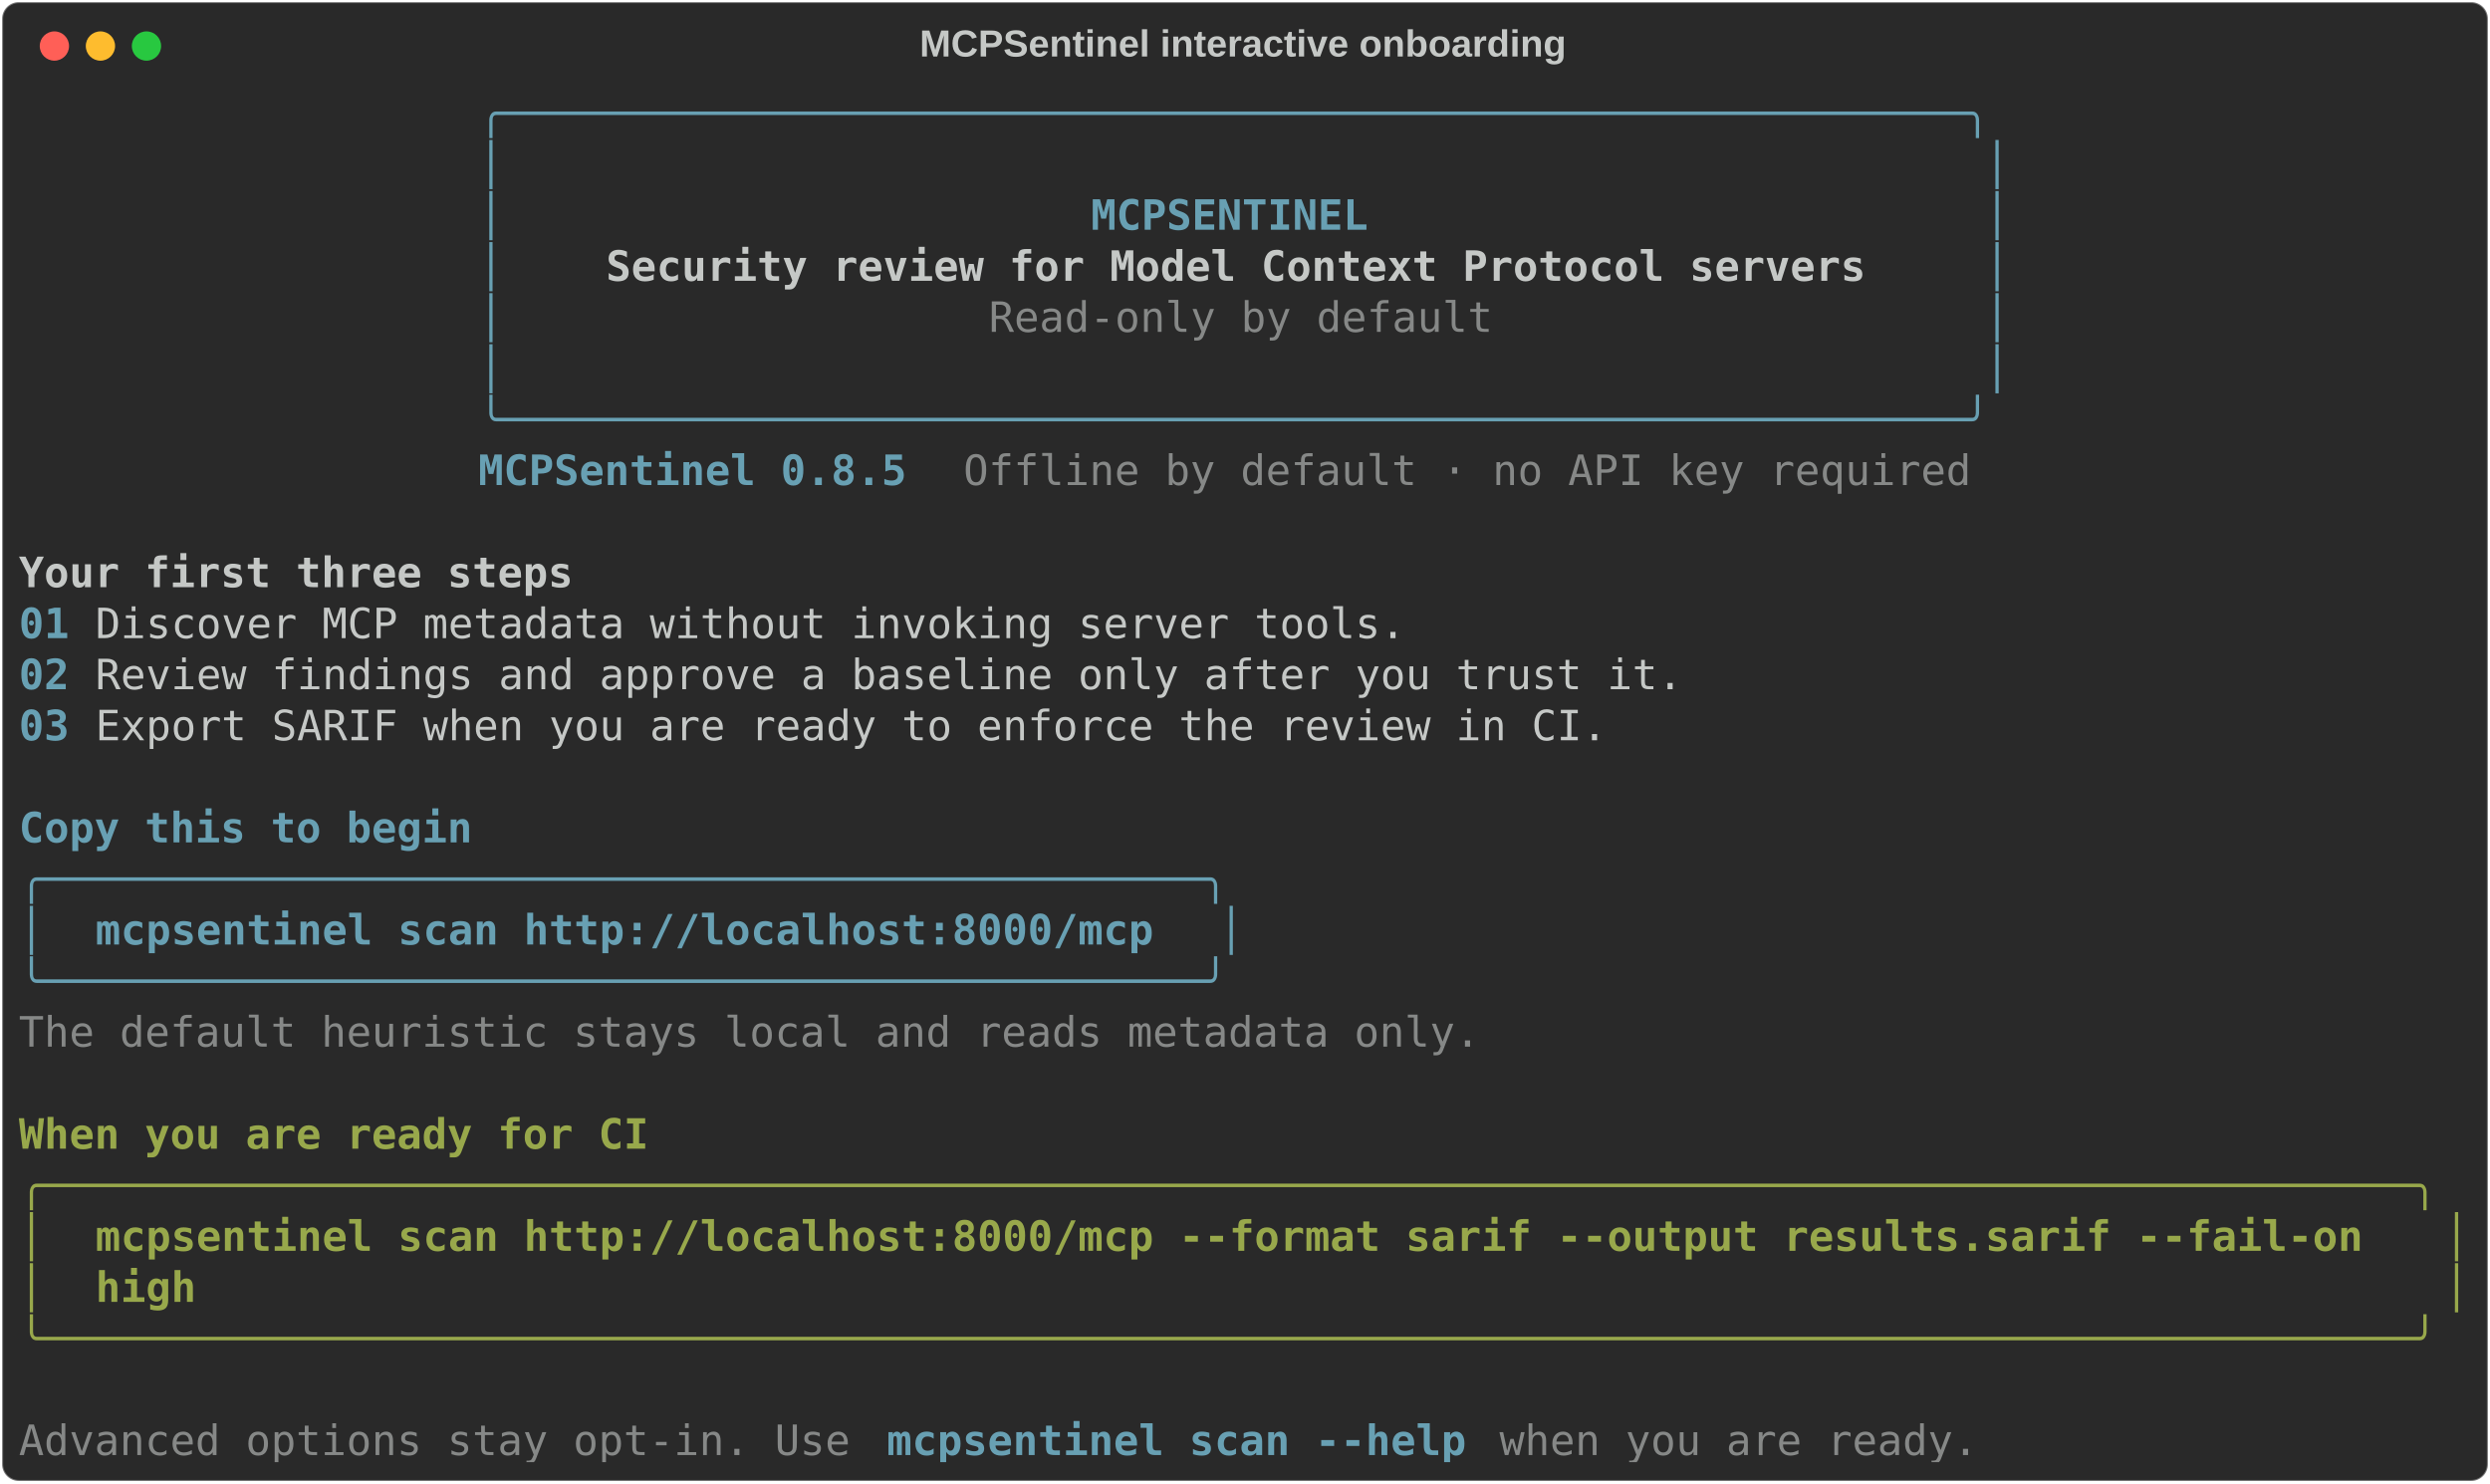
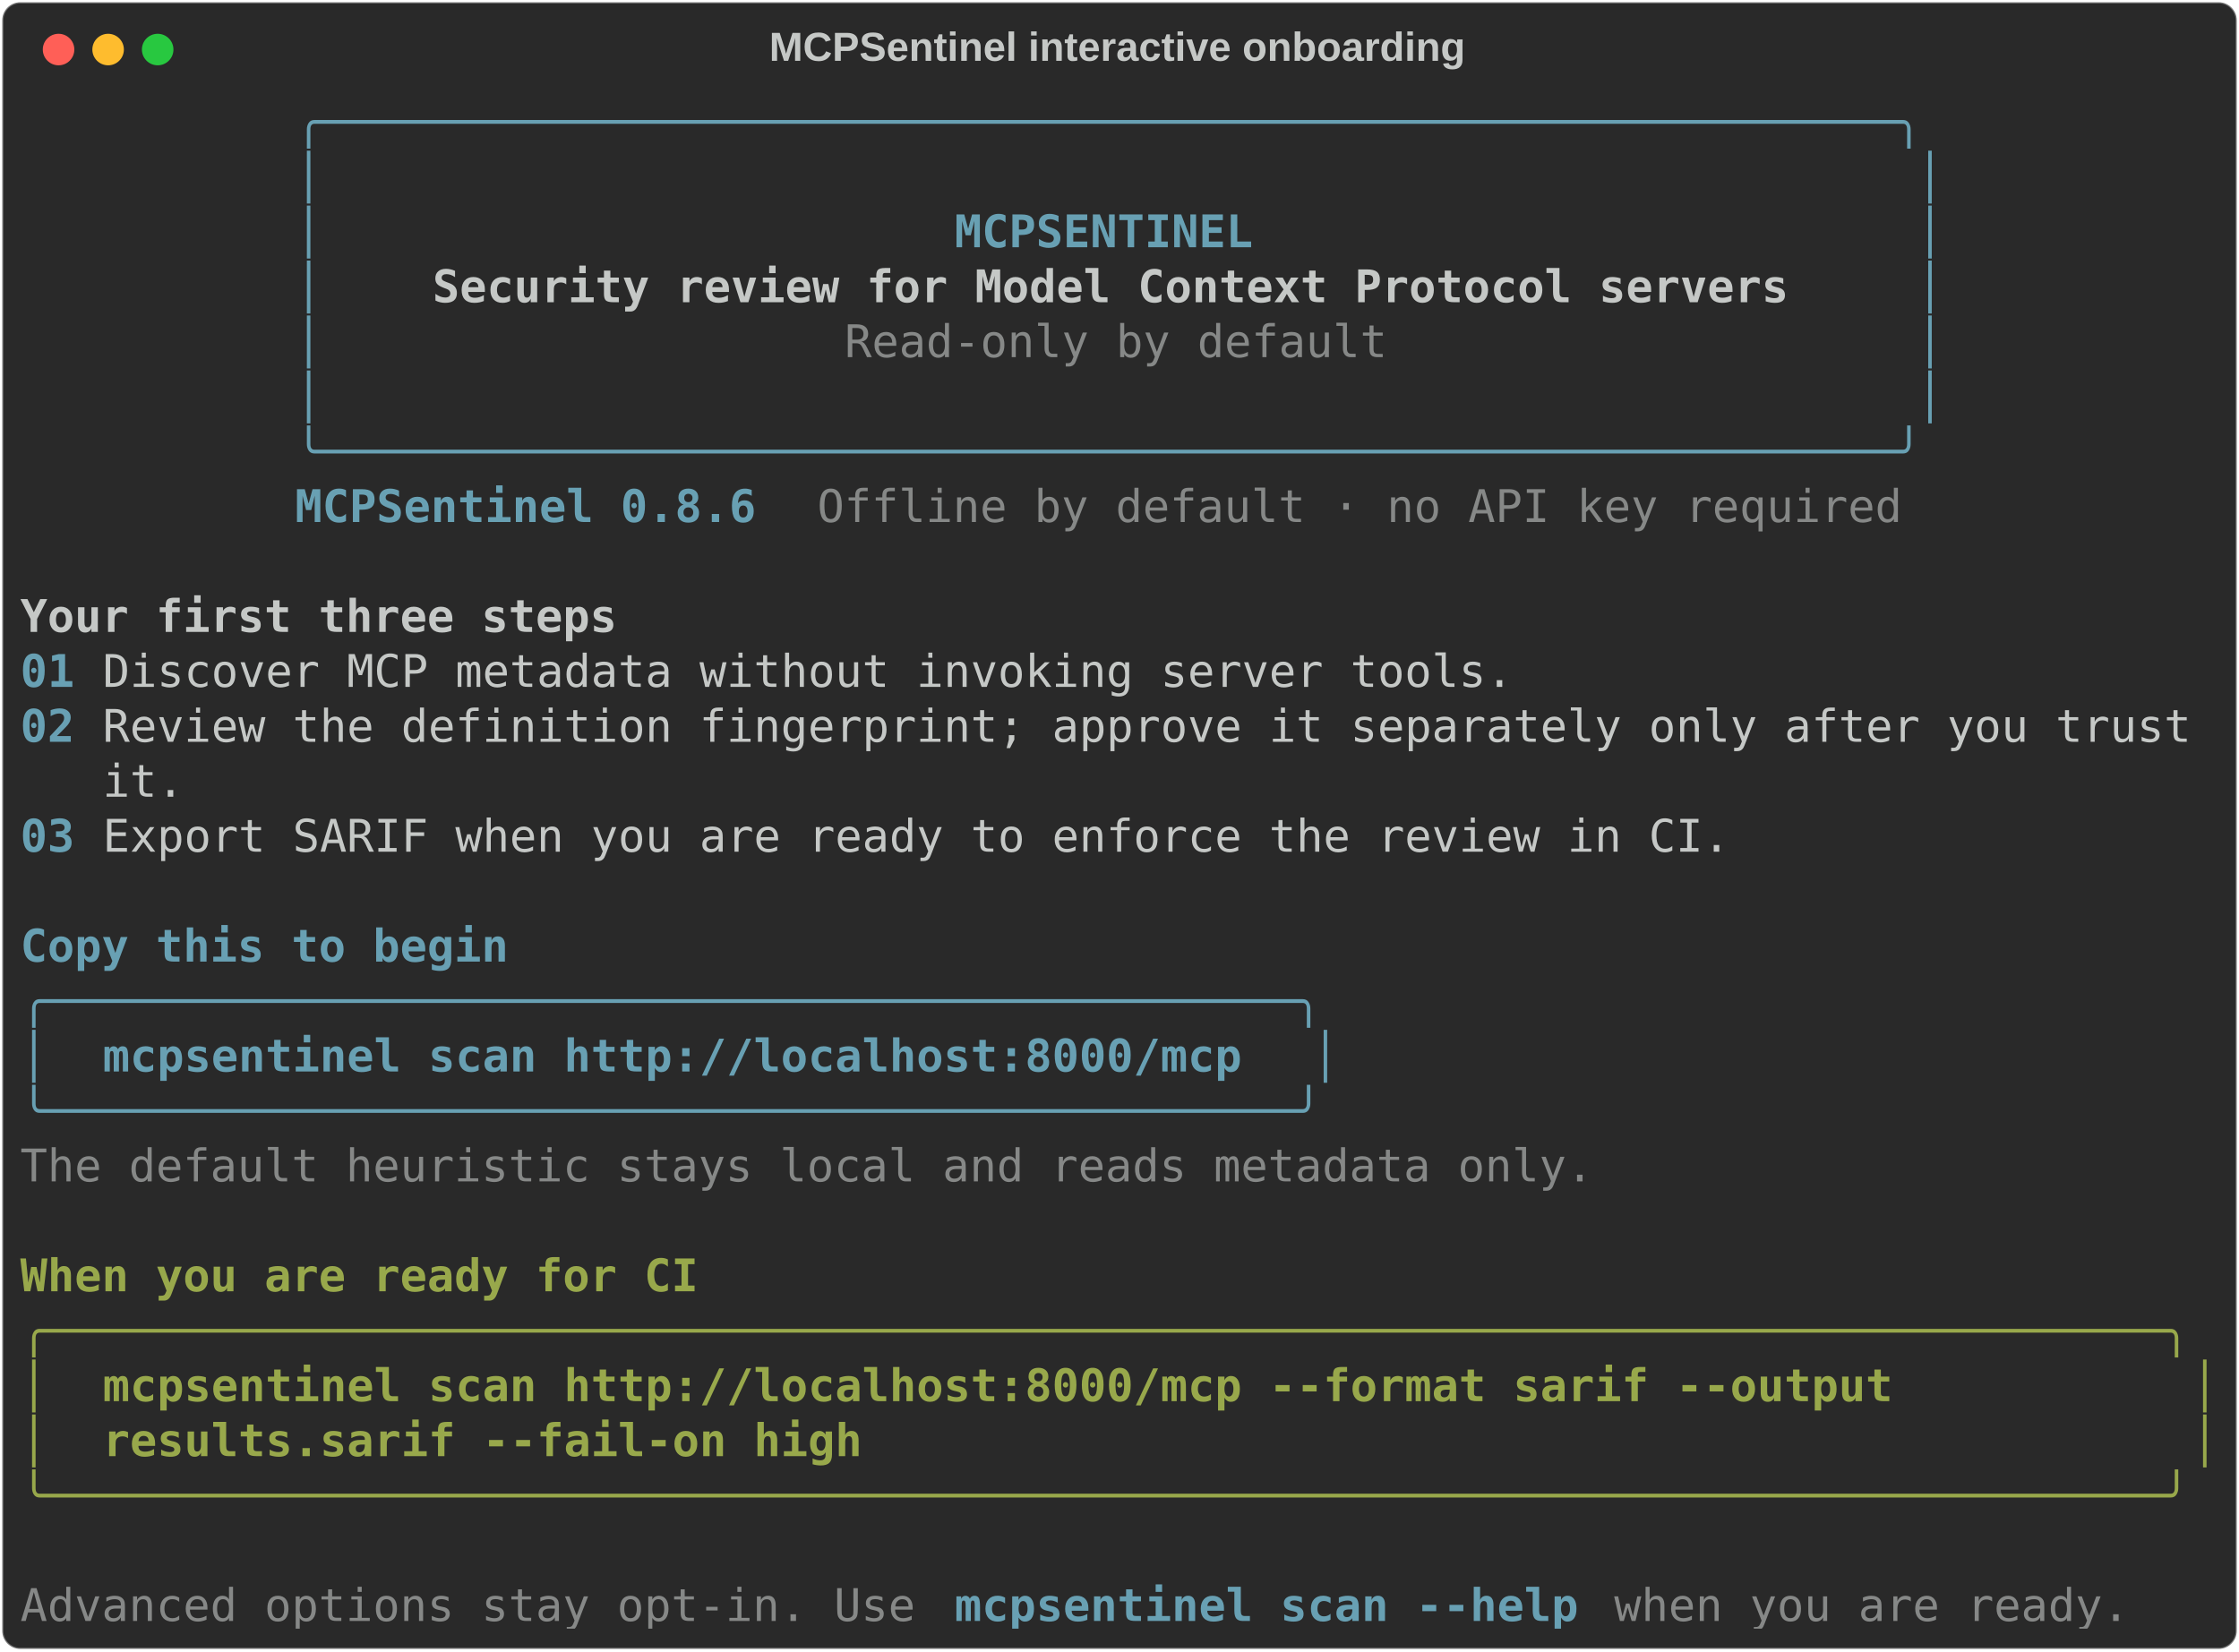
- <svg xmlns="http://www.w3.org/2000/svg" class="rich-terminal" viewBox="0 0 1190 708.8">
+ <svg xmlns="http://www.w3.org/2000/svg" class="rich-terminal" viewBox="0 0 994 733.2">
  <style>

    @font-face {
        font-family: "Fira Code";
        src: local("FiraCode-Regular"),
                url("https://cdnjs.cloudflare.com/ajax/libs/firacode/6.2.0/woff2/FiraCode-Regular.woff2") format("woff2"),
                url("https://cdnjs.cloudflare.com/ajax/libs/firacode/6.2.0/woff/FiraCode-Regular.woff") format("woff");
        font-style: normal;
        font-weight: 400;
    }
    @font-face {
        font-family: "Fira Code";
        src: local("FiraCode-Bold"),
                url("https://cdnjs.cloudflare.com/ajax/libs/firacode/6.2.0/woff2/FiraCode-Bold.woff2") format("woff2"),
                url("https://cdnjs.cloudflare.com/ajax/libs/firacode/6.2.0/woff/FiraCode-Bold.woff") format("woff");
        font-style: bold;
        font-weight: 700;
    }

-     .terminal-330655426-matrix {
+     .terminal-1805406319-matrix {
        font-family: Fira Code, monospace;
        font-size: 20px;
        line-height: 24.4px;
        font-variant-east-asian: full-width;
    }

-     .terminal-330655426-title {
+     .terminal-1805406319-title {
        font-size: 18px;
        font-weight: bold;
        font-family: arial;
    }

-     .terminal-330655426-r1 { fill: #c5c8c6 }
- .terminal-330655426-r2 { fill: #68a0b3 }
- .terminal-330655426-r3 { fill: #68a0b3;font-weight: bold }
- .terminal-330655426-r4 { fill: #c5c8c6;font-weight: bold }
- .terminal-330655426-r5 { fill: #868887 }
- .terminal-330655426-r6 { fill: #98a84b;font-weight: bold }
- .terminal-330655426-r7 { fill: #98a84b }
+     .terminal-1805406319-r1 { fill: #c5c8c6 }
+ .terminal-1805406319-r2 { fill: #68a0b3 }
+ .terminal-1805406319-r3 { fill: #68a0b3;font-weight: bold }
+ .terminal-1805406319-r4 { fill: #c5c8c6;font-weight: bold }
+ .terminal-1805406319-r5 { fill: #868887 }
+ .terminal-1805406319-r6 { fill: #98a84b;font-weight: bold }
+ .terminal-1805406319-r7 { fill: #98a84b }
    </style>
  <defs>
-     <clipPath id="terminal-330655426-clip-terminal">
-       <rect x="0" y="0" width="1170.2" height="657.8" />
-     </clipPath>
-     <clipPath id="terminal-330655426-line-0">
-       <rect x="0" y="1.5" width="1171.2" height="24.65" />
-     </clipPath>
-     <clipPath id="terminal-330655426-line-1">
-       <rect x="0" y="25.9" width="1171.2" height="24.65" />
-     </clipPath>
-     <clipPath id="terminal-330655426-line-2">
-       <rect x="0" y="50.3" width="1171.2" height="24.65" />
-     </clipPath>
-     <clipPath id="terminal-330655426-line-3">
-       <rect x="0" y="74.7" width="1171.2" height="24.65" />
-     </clipPath>
-     <clipPath id="terminal-330655426-line-4">
-       <rect x="0" y="99.1" width="1171.2" height="24.65" />
-     </clipPath>
-     <clipPath id="terminal-330655426-line-5">
-       <rect x="0" y="123.5" width="1171.2" height="24.65" />
-     </clipPath>
-     <clipPath id="terminal-330655426-line-6">
-       <rect x="0" y="147.9" width="1171.2" height="24.65" />
-     </clipPath>
-     <clipPath id="terminal-330655426-line-7">
-       <rect x="0" y="172.3" width="1171.2" height="24.65" />
-     </clipPath>
-     <clipPath id="terminal-330655426-line-8">
-       <rect x="0" y="196.7" width="1171.2" height="24.65" />
-     </clipPath>
-     <clipPath id="terminal-330655426-line-9">
-       <rect x="0" y="221.1" width="1171.2" height="24.65" />
-     </clipPath>
-     <clipPath id="terminal-330655426-line-10">
-       <rect x="0" y="245.5" width="1171.2" height="24.65" />
-     </clipPath>
-     <clipPath id="terminal-330655426-line-11">
-       <rect x="0" y="269.9" width="1171.2" height="24.65" />
-     </clipPath>
-     <clipPath id="terminal-330655426-line-12">
-       <rect x="0" y="294.3" width="1171.2" height="24.65" />
-     </clipPath>
-     <clipPath id="terminal-330655426-line-13">
-       <rect x="0" y="318.7" width="1171.2" height="24.65" />
-     </clipPath>
-     <clipPath id="terminal-330655426-line-14">
-       <rect x="0" y="343.1" width="1171.2" height="24.65" />
-     </clipPath>
-     <clipPath id="terminal-330655426-line-15">
-       <rect x="0" y="367.5" width="1171.2" height="24.65" />
-     </clipPath>
-     <clipPath id="terminal-330655426-line-16">
-       <rect x="0" y="391.9" width="1171.2" height="24.65" />
-     </clipPath>
-     <clipPath id="terminal-330655426-line-17">
-       <rect x="0" y="416.3" width="1171.2" height="24.65" />
-     </clipPath>
-     <clipPath id="terminal-330655426-line-18">
-       <rect x="0" y="440.7" width="1171.2" height="24.65" />
-     </clipPath>
-     <clipPath id="terminal-330655426-line-19">
-       <rect x="0" y="465.1" width="1171.2" height="24.65" />
-     </clipPath>
-     <clipPath id="terminal-330655426-line-20">
-       <rect x="0" y="489.5" width="1171.2" height="24.65" />
-     </clipPath>
-     <clipPath id="terminal-330655426-line-21">
-       <rect x="0" y="513.9" width="1171.2" height="24.65" />
-     </clipPath>
-     <clipPath id="terminal-330655426-line-22">
-       <rect x="0" y="538.3" width="1171.2" height="24.65" />
-     </clipPath>
-     <clipPath id="terminal-330655426-line-23">
-       <rect x="0" y="562.7" width="1171.2" height="24.65" />
-     </clipPath>
-     <clipPath id="terminal-330655426-line-24">
-       <rect x="0" y="587.1" width="1171.2" height="24.65" />
-     </clipPath>
-     <clipPath id="terminal-330655426-line-25">
-       <rect x="0" y="611.5" width="1171.2" height="24.65" />
+     <clipPath id="terminal-1805406319-clip-terminal">
+       <rect x="0" y="0" width="975.0" height="682.2" />
+     </clipPath>
+     <clipPath id="terminal-1805406319-line-0">
+       <rect x="0" y="1.5" width="976" height="24.65" />
+     </clipPath>
+     <clipPath id="terminal-1805406319-line-1">
+       <rect x="0" y="25.9" width="976" height="24.65" />
+     </clipPath>
+     <clipPath id="terminal-1805406319-line-2">
+       <rect x="0" y="50.3" width="976" height="24.65" />
+     </clipPath>
+     <clipPath id="terminal-1805406319-line-3">
+       <rect x="0" y="74.7" width="976" height="24.65" />
+     </clipPath>
+     <clipPath id="terminal-1805406319-line-4">
+       <rect x="0" y="99.1" width="976" height="24.65" />
+     </clipPath>
+     <clipPath id="terminal-1805406319-line-5">
+       <rect x="0" y="123.5" width="976" height="24.65" />
+     </clipPath>
+     <clipPath id="terminal-1805406319-line-6">
+       <rect x="0" y="147.9" width="976" height="24.65" />
+     </clipPath>
+     <clipPath id="terminal-1805406319-line-7">
+       <rect x="0" y="172.3" width="976" height="24.65" />
+     </clipPath>
+     <clipPath id="terminal-1805406319-line-8">
+       <rect x="0" y="196.7" width="976" height="24.65" />
+     </clipPath>
+     <clipPath id="terminal-1805406319-line-9">
+       <rect x="0" y="221.1" width="976" height="24.65" />
+     </clipPath>
+     <clipPath id="terminal-1805406319-line-10">
+       <rect x="0" y="245.5" width="976" height="24.65" />
+     </clipPath>
+     <clipPath id="terminal-1805406319-line-11">
+       <rect x="0" y="269.9" width="976" height="24.65" />
+     </clipPath>
+     <clipPath id="terminal-1805406319-line-12">
+       <rect x="0" y="294.3" width="976" height="24.65" />
+     </clipPath>
+     <clipPath id="terminal-1805406319-line-13">
+       <rect x="0" y="318.7" width="976" height="24.65" />
+     </clipPath>
+     <clipPath id="terminal-1805406319-line-14">
+       <rect x="0" y="343.1" width="976" height="24.65" />
+     </clipPath>
+     <clipPath id="terminal-1805406319-line-15">
+       <rect x="0" y="367.5" width="976" height="24.65" />
+     </clipPath>
+     <clipPath id="terminal-1805406319-line-16">
+       <rect x="0" y="391.9" width="976" height="24.65" />
+     </clipPath>
+     <clipPath id="terminal-1805406319-line-17">
+       <rect x="0" y="416.3" width="976" height="24.65" />
+     </clipPath>
+     <clipPath id="terminal-1805406319-line-18">
+       <rect x="0" y="440.7" width="976" height="24.65" />
+     </clipPath>
+     <clipPath id="terminal-1805406319-line-19">
+       <rect x="0" y="465.1" width="976" height="24.65" />
+     </clipPath>
+     <clipPath id="terminal-1805406319-line-20">
+       <rect x="0" y="489.5" width="976" height="24.65" />
+     </clipPath>
+     <clipPath id="terminal-1805406319-line-21">
+       <rect x="0" y="513.9" width="976" height="24.65" />
+     </clipPath>
+     <clipPath id="terminal-1805406319-line-22">
+       <rect x="0" y="538.3" width="976" height="24.65" />
+     </clipPath>
+     <clipPath id="terminal-1805406319-line-23">
+       <rect x="0" y="562.7" width="976" height="24.65" />
+     </clipPath>
+     <clipPath id="terminal-1805406319-line-24">
+       <rect x="0" y="587.1" width="976" height="24.65" />
+     </clipPath>
+     <clipPath id="terminal-1805406319-line-25">
+       <rect x="0" y="611.5" width="976" height="24.65" />
+     </clipPath>
+     <clipPath id="terminal-1805406319-line-26">
+       <rect x="0" y="635.9" width="976" height="24.65" />
    </clipPath>
  </defs>
-   <rect fill="#292929" stroke="rgba(255,255,255,0.35)" stroke-width="1" x="1" y="1" width="1188" height="706.8" rx="8" />
-   <text class="terminal-330655426-title" fill="#c5c8c6" text-anchor="middle" x="594" y="27">MCPSentinel interactive onboarding</text>
+   <rect fill="#292929" stroke="rgba(255,255,255,0.35)" stroke-width="1" x="1" y="1" width="992" height="731.2" rx="8" />
+   <text class="terminal-1805406319-title" fill="#c5c8c6" text-anchor="middle" x="496" y="27">MCPSentinel interactive onboarding</text>
  <g transform="translate(26,22)">
    <circle cx="0" cy="0" r="7" fill="#ff5f57" />
    <circle cx="22" cy="0" r="7" fill="#febc2e" />
    <circle cx="44" cy="0" r="7" fill="#28c840" />
  </g>
-   <g transform="translate(9, 41)" clip-path="url(#terminal-330655426-clip-terminal)">
-     <g class="terminal-330655426-matrix">
-       <text class="terminal-330655426-r2" x="219.6" y="20" textLength="732" clip-path="url(#terminal-330655426-line-0)">╭──────────────────────────────────────────────────────────╮</text>
-       <text class="terminal-330655426-r1" x="1171.2" y="20" textLength="12.2" clip-path="url(#terminal-330655426-line-0)">
- </text>
-       <text class="terminal-330655426-r2" x="219.6" y="44.4" textLength="12.2" clip-path="url(#terminal-330655426-line-1)">│</text>
-       <text class="terminal-330655426-r2" x="939.4" y="44.4" textLength="12.2" clip-path="url(#terminal-330655426-line-1)">│</text>
-       <text class="terminal-330655426-r1" x="1171.2" y="44.4" textLength="12.2" clip-path="url(#terminal-330655426-line-1)">
- </text>
-       <text class="terminal-330655426-r2" x="219.6" y="68.8" textLength="12.2" clip-path="url(#terminal-330655426-line-2)">│</text>
-       <text class="terminal-330655426-r3" x="512.4" y="68.8" textLength="134.2" clip-path="url(#terminal-330655426-line-2)">MCPSENTINEL</text>
-       <text class="terminal-330655426-r2" x="939.4" y="68.8" textLength="12.2" clip-path="url(#terminal-330655426-line-2)">│</text>
-       <text class="terminal-330655426-r1" x="1171.2" y="68.8" textLength="12.2" clip-path="url(#terminal-330655426-line-2)">
- </text>
-       <text class="terminal-330655426-r2" x="219.6" y="93.2" textLength="12.2" clip-path="url(#terminal-330655426-line-3)">│</text>
-       <text class="terminal-330655426-r4" x="280.6" y="93.2" textLength="610" clip-path="url(#terminal-330655426-line-3)">Security review for Model Context Protocol servers</text>
-       <text class="terminal-330655426-r2" x="939.4" y="93.2" textLength="12.2" clip-path="url(#terminal-330655426-line-3)">│</text>
-       <text class="terminal-330655426-r1" x="1171.2" y="93.2" textLength="12.2" clip-path="url(#terminal-330655426-line-3)">
- </text>
-       <text class="terminal-330655426-r2" x="219.6" y="117.6" textLength="12.2" clip-path="url(#terminal-330655426-line-4)">│</text>
-       <text class="terminal-330655426-r5" x="463.6" y="117.6" textLength="244" clip-path="url(#terminal-330655426-line-4)">Read-only by default</text>
-       <text class="terminal-330655426-r2" x="939.4" y="117.6" textLength="12.2" clip-path="url(#terminal-330655426-line-4)">│</text>
-       <text class="terminal-330655426-r1" x="1171.2" y="117.6" textLength="12.2" clip-path="url(#terminal-330655426-line-4)">
- </text>
-       <text class="terminal-330655426-r2" x="219.6" y="142" textLength="12.2" clip-path="url(#terminal-330655426-line-5)">│</text>
-       <text class="terminal-330655426-r2" x="939.4" y="142" textLength="12.2" clip-path="url(#terminal-330655426-line-5)">│</text>
-       <text class="terminal-330655426-r1" x="1171.2" y="142" textLength="12.2" clip-path="url(#terminal-330655426-line-5)">
- </text>
-       <text class="terminal-330655426-r2" x="219.6" y="166.4" textLength="732" clip-path="url(#terminal-330655426-line-6)">╰──────────────────────────────────────────────────────────╯</text>
-       <text class="terminal-330655426-r1" x="1171.2" y="166.4" textLength="12.2" clip-path="url(#terminal-330655426-line-6)">
- </text>
-       <text class="terminal-330655426-r3" x="219.6" y="190.8" textLength="207.4" clip-path="url(#terminal-330655426-line-7)">MCPSentinel 0.8.5</text>
-       <text class="terminal-330655426-r5" x="451.4" y="190.8" textLength="488" clip-path="url(#terminal-330655426-line-7)">Offline by default · no API key required</text>
-       <text class="terminal-330655426-r1" x="1171.2" y="190.8" textLength="12.2" clip-path="url(#terminal-330655426-line-7)">
- </text>
-       <text class="terminal-330655426-r1" x="1171.2" y="215.2" textLength="12.2" clip-path="url(#terminal-330655426-line-8)">
- </text>
-       <text class="terminal-330655426-r4" x="0" y="239.6" textLength="268.4" clip-path="url(#terminal-330655426-line-9)">Your first three steps</text>
-       <text class="terminal-330655426-r1" x="1171.2" y="239.6" textLength="12.2" clip-path="url(#terminal-330655426-line-9)">
- </text>
-       <text class="terminal-330655426-r3" x="0" y="264" textLength="24.4" clip-path="url(#terminal-330655426-line-10)">01</text>
-       <text class="terminal-330655426-r1" x="36.6" y="264" textLength="768.6" clip-path="url(#terminal-330655426-line-10)">Discover MCP metadata without invoking server tools.           </text>
-       <text class="terminal-330655426-r1" x="1171.2" y="264" textLength="12.2" clip-path="url(#terminal-330655426-line-10)">
- </text>
-       <text class="terminal-330655426-r3" x="0" y="288.4" textLength="24.4" clip-path="url(#terminal-330655426-line-11)">02</text>
-       <text class="terminal-330655426-r1" x="36.6" y="288.4" textLength="768.6" clip-path="url(#terminal-330655426-line-11)">Review findings and approve a baseline only after you trust it.</text>
-       <text class="terminal-330655426-r1" x="1171.2" y="288.4" textLength="12.2" clip-path="url(#terminal-330655426-line-11)">
- </text>
-       <text class="terminal-330655426-r3" x="0" y="312.8" textLength="24.4" clip-path="url(#terminal-330655426-line-12)">03</text>
-       <text class="terminal-330655426-r1" x="36.6" y="312.8" textLength="768.6" clip-path="url(#terminal-330655426-line-12)">Export SARIF when you are ready to enforce the review in CI.   </text>
-       <text class="terminal-330655426-r1" x="1171.2" y="312.8" textLength="12.2" clip-path="url(#terminal-330655426-line-12)">
- </text>
-       <text class="terminal-330655426-r1" x="1171.2" y="337.2" textLength="12.2" clip-path="url(#terminal-330655426-line-13)">
- </text>
-       <text class="terminal-330655426-r3" x="0" y="361.6" textLength="219.6" clip-path="url(#terminal-330655426-line-14)">Copy this to begin</text>
-       <text class="terminal-330655426-r1" x="1171.2" y="361.6" textLength="12.2" clip-path="url(#terminal-330655426-line-14)">
- </text>
-       <text class="terminal-330655426-r2" x="0" y="386" textLength="585.6" clip-path="url(#terminal-330655426-line-15)">╭──────────────────────────────────────────────╮</text>
-       <text class="terminal-330655426-r1" x="1171.2" y="386" textLength="12.2" clip-path="url(#terminal-330655426-line-15)">
- </text>
-       <text class="terminal-330655426-r2" x="0" y="410.4" textLength="12.2" clip-path="url(#terminal-330655426-line-16)">│</text>
-       <text class="terminal-330655426-r3" x="36.6" y="410.4" textLength="512.4" clip-path="url(#terminal-330655426-line-16)">mcpsentinel scan http://localhost:8000/mcp</text>
-       <text class="terminal-330655426-r2" x="573.4" y="410.4" textLength="12.2" clip-path="url(#terminal-330655426-line-16)">│</text>
-       <text class="terminal-330655426-r1" x="1171.2" y="410.4" textLength="12.2" clip-path="url(#terminal-330655426-line-16)">
- </text>
-       <text class="terminal-330655426-r2" x="0" y="434.8" textLength="585.6" clip-path="url(#terminal-330655426-line-17)">╰──────────────────────────────────────────────╯</text>
-       <text class="terminal-330655426-r1" x="1171.2" y="434.8" textLength="12.2" clip-path="url(#terminal-330655426-line-17)">
- </text>
-       <text class="terminal-330655426-r5" x="0" y="459.2" textLength="707.6" clip-path="url(#terminal-330655426-line-18)">The default heuristic stays local and reads metadata only.</text>
-       <text class="terminal-330655426-r1" x="1171.2" y="459.2" textLength="12.2" clip-path="url(#terminal-330655426-line-18)">
- </text>
-       <text class="terminal-330655426-r1" x="1171.2" y="483.6" textLength="12.2" clip-path="url(#terminal-330655426-line-19)">
- </text>
-       <text class="terminal-330655426-r6" x="0" y="508" textLength="305" clip-path="url(#terminal-330655426-line-20)">When you are ready for CI</text>
-       <text class="terminal-330655426-r1" x="1171.2" y="508" textLength="12.2" clip-path="url(#terminal-330655426-line-20)">
- </text>
-       <text class="terminal-330655426-r7" x="0" y="532.4" textLength="1171.2" clip-path="url(#terminal-330655426-line-21)">╭──────────────────────────────────────────────────────────────────────────────────────────────╮</text>
-       <text class="terminal-330655426-r1" x="1171.2" y="532.4" textLength="12.2" clip-path="url(#terminal-330655426-line-21)">
- </text>
-       <text class="terminal-330655426-r7" x="0" y="556.8" textLength="12.2" clip-path="url(#terminal-330655426-line-22)">│</text>
-       <text class="terminal-330655426-r6" x="36.6" y="556.8" textLength="1098" clip-path="url(#terminal-330655426-line-22)">mcpsentinel scan http://localhost:8000/mcp --format sarif --output results.sarif --fail-on</text>
-       <text class="terminal-330655426-r7" x="1159" y="556.8" textLength="12.2" clip-path="url(#terminal-330655426-line-22)">│</text>
-       <text class="terminal-330655426-r1" x="1171.2" y="556.8" textLength="12.2" clip-path="url(#terminal-330655426-line-22)">
- </text>
-       <text class="terminal-330655426-r7" x="0" y="581.2" textLength="12.2" clip-path="url(#terminal-330655426-line-23)">│</text>
-       <text class="terminal-330655426-r6" x="36.6" y="581.2" textLength="48.8" clip-path="url(#terminal-330655426-line-23)">high</text>
-       <text class="terminal-330655426-r7" x="1159" y="581.2" textLength="12.2" clip-path="url(#terminal-330655426-line-23)">│</text>
-       <text class="terminal-330655426-r1" x="1171.2" y="581.2" textLength="12.2" clip-path="url(#terminal-330655426-line-23)">
- </text>
-       <text class="terminal-330655426-r7" x="0" y="605.6" textLength="1171.2" clip-path="url(#terminal-330655426-line-24)">╰──────────────────────────────────────────────────────────────────────────────────────────────╯</text>
-       <text class="terminal-330655426-r1" x="1171.2" y="605.6" textLength="12.2" clip-path="url(#terminal-330655426-line-24)">
- </text>
-       <text class="terminal-330655426-r1" x="1171.2" y="630" textLength="12.2" clip-path="url(#terminal-330655426-line-25)">
- </text>
-       <text class="terminal-330655426-r5" x="0" y="654.4" textLength="402.6" clip-path="url(#terminal-330655426-line-26)">Advanced options stay opt-in. Use</text>
-       <text class="terminal-330655426-r3" x="414.8" y="654.4" textLength="280.6" clip-path="url(#terminal-330655426-line-26)">mcpsentinel scan --help</text>
-       <text class="terminal-330655426-r5" x="707.6" y="654.4" textLength="231.8" clip-path="url(#terminal-330655426-line-26)">when you are ready.</text>
-       <text class="terminal-330655426-r1" x="1171.2" y="654.4" textLength="12.2" clip-path="url(#terminal-330655426-line-26)">
+   <g transform="translate(9, 41)" clip-path="url(#terminal-1805406319-clip-terminal)">
+     <g class="terminal-1805406319-matrix">
+       <text class="terminal-1805406319-r2" x="122" y="20" textLength="732" clip-path="url(#terminal-1805406319-line-0)">╭──────────────────────────────────────────────────────────╮</text>
+       <text class="terminal-1805406319-r1" x="976" y="20" textLength="12.2" clip-path="url(#terminal-1805406319-line-0)">
+ </text>
+       <text class="terminal-1805406319-r2" x="122" y="44.4" textLength="12.2" clip-path="url(#terminal-1805406319-line-1)">│</text>
+       <text class="terminal-1805406319-r2" x="841.8" y="44.4" textLength="12.2" clip-path="url(#terminal-1805406319-line-1)">│</text>
+       <text class="terminal-1805406319-r1" x="976" y="44.4" textLength="12.2" clip-path="url(#terminal-1805406319-line-1)">
+ </text>
+       <text class="terminal-1805406319-r2" x="122" y="68.8" textLength="12.2" clip-path="url(#terminal-1805406319-line-2)">│</text>
+       <text class="terminal-1805406319-r3" x="414.8" y="68.8" textLength="134.2" clip-path="url(#terminal-1805406319-line-2)">MCPSENTINEL</text>
+       <text class="terminal-1805406319-r2" x="841.8" y="68.8" textLength="12.2" clip-path="url(#terminal-1805406319-line-2)">│</text>
+       <text class="terminal-1805406319-r1" x="976" y="68.8" textLength="12.2" clip-path="url(#terminal-1805406319-line-2)">
+ </text>
+       <text class="terminal-1805406319-r2" x="122" y="93.2" textLength="12.2" clip-path="url(#terminal-1805406319-line-3)">│</text>
+       <text class="terminal-1805406319-r4" x="183" y="93.2" textLength="610" clip-path="url(#terminal-1805406319-line-3)">Security review for Model Context Protocol servers</text>
+       <text class="terminal-1805406319-r2" x="841.8" y="93.2" textLength="12.2" clip-path="url(#terminal-1805406319-line-3)">│</text>
+       <text class="terminal-1805406319-r1" x="976" y="93.2" textLength="12.2" clip-path="url(#terminal-1805406319-line-3)">
+ </text>
+       <text class="terminal-1805406319-r2" x="122" y="117.6" textLength="12.2" clip-path="url(#terminal-1805406319-line-4)">│</text>
+       <text class="terminal-1805406319-r5" x="366" y="117.6" textLength="244" clip-path="url(#terminal-1805406319-line-4)">Read-only by default</text>
+       <text class="terminal-1805406319-r2" x="841.8" y="117.6" textLength="12.2" clip-path="url(#terminal-1805406319-line-4)">│</text>
+       <text class="terminal-1805406319-r1" x="976" y="117.6" textLength="12.2" clip-path="url(#terminal-1805406319-line-4)">
+ </text>
+       <text class="terminal-1805406319-r2" x="122" y="142" textLength="12.2" clip-path="url(#terminal-1805406319-line-5)">│</text>
+       <text class="terminal-1805406319-r2" x="841.8" y="142" textLength="12.2" clip-path="url(#terminal-1805406319-line-5)">│</text>
+       <text class="terminal-1805406319-r1" x="976" y="142" textLength="12.2" clip-path="url(#terminal-1805406319-line-5)">
+ </text>
+       <text class="terminal-1805406319-r2" x="122" y="166.4" textLength="732" clip-path="url(#terminal-1805406319-line-6)">╰──────────────────────────────────────────────────────────╯</text>
+       <text class="terminal-1805406319-r1" x="976" y="166.4" textLength="12.2" clip-path="url(#terminal-1805406319-line-6)">
+ </text>
+       <text class="terminal-1805406319-r3" x="122" y="190.8" textLength="207.4" clip-path="url(#terminal-1805406319-line-7)">MCPSentinel 0.8.6</text>
+       <text class="terminal-1805406319-r5" x="353.8" y="190.8" textLength="488" clip-path="url(#terminal-1805406319-line-7)">Offline by default · no API key required</text>
+       <text class="terminal-1805406319-r1" x="976" y="190.8" textLength="12.2" clip-path="url(#terminal-1805406319-line-7)">
+ </text>
+       <text class="terminal-1805406319-r1" x="976" y="215.2" textLength="12.2" clip-path="url(#terminal-1805406319-line-8)">
+ </text>
+       <text class="terminal-1805406319-r4" x="0" y="239.6" textLength="268.4" clip-path="url(#terminal-1805406319-line-9)">Your first three steps</text>
+       <text class="terminal-1805406319-r1" x="976" y="239.6" textLength="12.2" clip-path="url(#terminal-1805406319-line-9)">
+ </text>
+       <text class="terminal-1805406319-r3" x="0" y="264" textLength="24.4" clip-path="url(#terminal-1805406319-line-10)">01</text>
+       <text class="terminal-1805406319-r1" x="36.6" y="264" textLength="939.4" clip-path="url(#terminal-1805406319-line-10)">Discover MCP metadata without invoking server tools.                         </text>
+       <text class="terminal-1805406319-r1" x="976" y="264" textLength="12.2" clip-path="url(#terminal-1805406319-line-10)">
+ </text>
+       <text class="terminal-1805406319-r3" x="0" y="288.4" textLength="24.4" clip-path="url(#terminal-1805406319-line-11)">02</text>
+       <text class="terminal-1805406319-r1" x="36.6" y="288.4" textLength="939.4" clip-path="url(#terminal-1805406319-line-11)">Review the definition fingerprint; approve it separately only after you trust</text>
+       <text class="terminal-1805406319-r1" x="976" y="288.4" textLength="12.2" clip-path="url(#terminal-1805406319-line-11)">
+ </text>
+       <text class="terminal-1805406319-r1" x="36.6" y="312.8" textLength="939.4" clip-path="url(#terminal-1805406319-line-12)">it.                                                                          </text>
+       <text class="terminal-1805406319-r1" x="976" y="312.8" textLength="12.2" clip-path="url(#terminal-1805406319-line-12)">
+ </text>
+       <text class="terminal-1805406319-r3" x="0" y="337.2" textLength="24.4" clip-path="url(#terminal-1805406319-line-13)">03</text>
+       <text class="terminal-1805406319-r1" x="36.6" y="337.2" textLength="939.4" clip-path="url(#terminal-1805406319-line-13)">Export SARIF when you are ready to enforce the review in CI.                 </text>
+       <text class="terminal-1805406319-r1" x="976" y="337.2" textLength="12.2" clip-path="url(#terminal-1805406319-line-13)">
+ </text>
+       <text class="terminal-1805406319-r1" x="976" y="361.6" textLength="12.2" clip-path="url(#terminal-1805406319-line-14)">
+ </text>
+       <text class="terminal-1805406319-r3" x="0" y="386" textLength="219.6" clip-path="url(#terminal-1805406319-line-15)">Copy this to begin</text>
+       <text class="terminal-1805406319-r1" x="976" y="386" textLength="12.2" clip-path="url(#terminal-1805406319-line-15)">
+ </text>
+       <text class="terminal-1805406319-r2" x="0" y="410.4" textLength="585.6" clip-path="url(#terminal-1805406319-line-16)">╭──────────────────────────────────────────────╮</text>
+       <text class="terminal-1805406319-r1" x="976" y="410.4" textLength="12.2" clip-path="url(#terminal-1805406319-line-16)">
+ </text>
+       <text class="terminal-1805406319-r2" x="0" y="434.8" textLength="12.2" clip-path="url(#terminal-1805406319-line-17)">│</text>
+       <text class="terminal-1805406319-r3" x="36.6" y="434.8" textLength="512.4" clip-path="url(#terminal-1805406319-line-17)">mcpsentinel scan http://localhost:8000/mcp</text>
+       <text class="terminal-1805406319-r2" x="573.4" y="434.8" textLength="12.2" clip-path="url(#terminal-1805406319-line-17)">│</text>
+       <text class="terminal-1805406319-r1" x="976" y="434.8" textLength="12.2" clip-path="url(#terminal-1805406319-line-17)">
+ </text>
+       <text class="terminal-1805406319-r2" x="0" y="459.2" textLength="585.6" clip-path="url(#terminal-1805406319-line-18)">╰──────────────────────────────────────────────╯</text>
+       <text class="terminal-1805406319-r1" x="976" y="459.2" textLength="12.2" clip-path="url(#terminal-1805406319-line-18)">
+ </text>
+       <text class="terminal-1805406319-r5" x="0" y="483.6" textLength="707.6" clip-path="url(#terminal-1805406319-line-19)">The default heuristic stays local and reads metadata only.</text>
+       <text class="terminal-1805406319-r1" x="976" y="483.6" textLength="12.2" clip-path="url(#terminal-1805406319-line-19)">
+ </text>
+       <text class="terminal-1805406319-r1" x="976" y="508" textLength="12.2" clip-path="url(#terminal-1805406319-line-20)">
+ </text>
+       <text class="terminal-1805406319-r6" x="0" y="532.4" textLength="305" clip-path="url(#terminal-1805406319-line-21)">When you are ready for CI</text>
+       <text class="terminal-1805406319-r1" x="976" y="532.4" textLength="12.2" clip-path="url(#terminal-1805406319-line-21)">
+ </text>
+       <text class="terminal-1805406319-r7" x="0" y="556.8" textLength="976" clip-path="url(#terminal-1805406319-line-22)">╭──────────────────────────────────────────────────────────────────────────────╮</text>
+       <text class="terminal-1805406319-r1" x="976" y="556.8" textLength="12.2" clip-path="url(#terminal-1805406319-line-22)">
+ </text>
+       <text class="terminal-1805406319-r7" x="0" y="581.2" textLength="12.2" clip-path="url(#terminal-1805406319-line-23)">│</text>
+       <text class="terminal-1805406319-r6" x="36.6" y="581.2" textLength="817.4" clip-path="url(#terminal-1805406319-line-23)">mcpsentinel scan http://localhost:8000/mcp --format sarif --output </text>
+       <text class="terminal-1805406319-r7" x="963.8" y="581.2" textLength="12.2" clip-path="url(#terminal-1805406319-line-23)">│</text>
+       <text class="terminal-1805406319-r1" x="976" y="581.2" textLength="12.2" clip-path="url(#terminal-1805406319-line-23)">
+ </text>
+       <text class="terminal-1805406319-r7" x="0" y="605.6" textLength="12.2" clip-path="url(#terminal-1805406319-line-24)">│</text>
+       <text class="terminal-1805406319-r6" x="36.6" y="605.6" textLength="341.6" clip-path="url(#terminal-1805406319-line-24)">results.sarif --fail-on high</text>
+       <text class="terminal-1805406319-r7" x="963.8" y="605.6" textLength="12.2" clip-path="url(#terminal-1805406319-line-24)">│</text>
+       <text class="terminal-1805406319-r1" x="976" y="605.6" textLength="12.2" clip-path="url(#terminal-1805406319-line-24)">
+ </text>
+       <text class="terminal-1805406319-r7" x="0" y="630" textLength="976" clip-path="url(#terminal-1805406319-line-25)">╰──────────────────────────────────────────────────────────────────────────────╯</text>
+       <text class="terminal-1805406319-r1" x="976" y="630" textLength="12.2" clip-path="url(#terminal-1805406319-line-25)">
+ </text>
+       <text class="terminal-1805406319-r1" x="976" y="654.4" textLength="12.2" clip-path="url(#terminal-1805406319-line-26)">
+ </text>
+       <text class="terminal-1805406319-r5" x="0" y="678.8" textLength="402.6" clip-path="url(#terminal-1805406319-line-27)">Advanced options stay opt-in. Use</text>
+       <text class="terminal-1805406319-r3" x="414.8" y="678.8" textLength="280.6" clip-path="url(#terminal-1805406319-line-27)">mcpsentinel scan --help</text>
+       <text class="terminal-1805406319-r5" x="707.6" y="678.8" textLength="231.8" clip-path="url(#terminal-1805406319-line-27)">when you are ready.</text>
+       <text class="terminal-1805406319-r1" x="976" y="678.8" textLength="12.2" clip-path="url(#terminal-1805406319-line-27)">
</text>
    </g>
  </g>
</svg>
